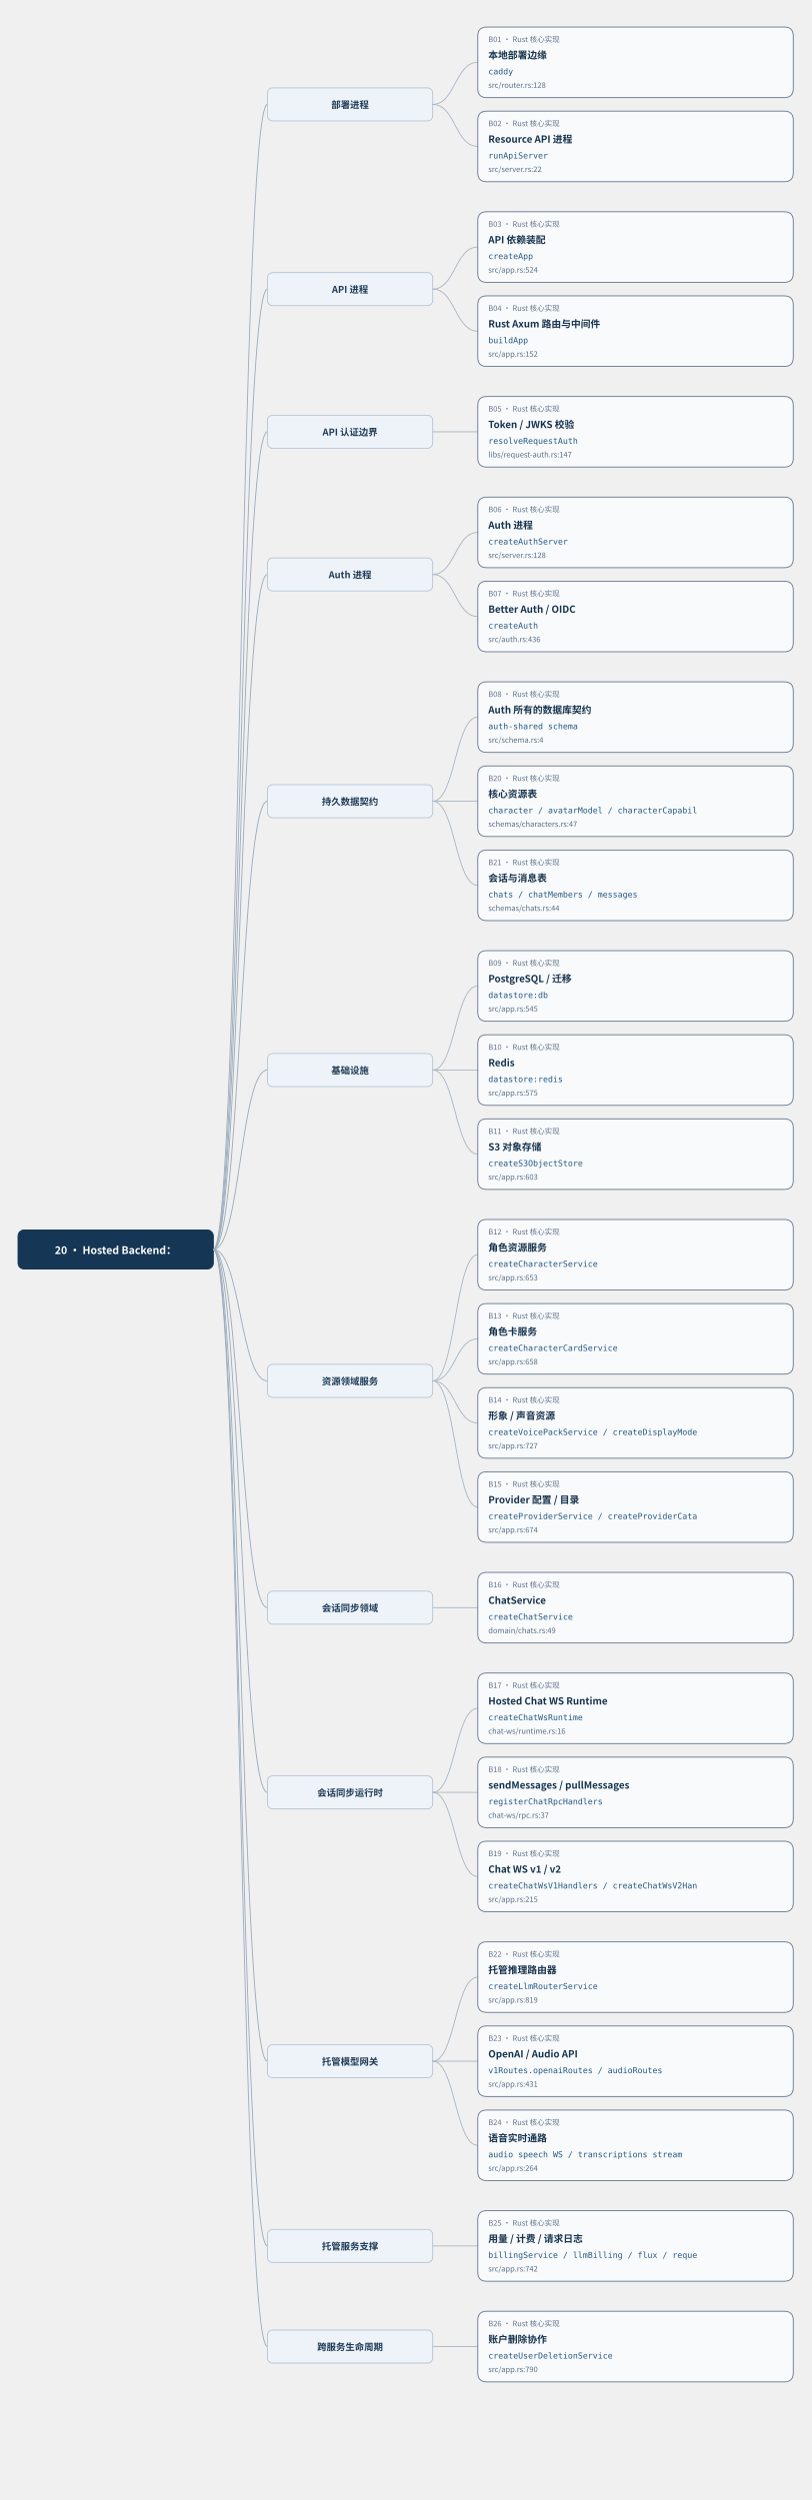
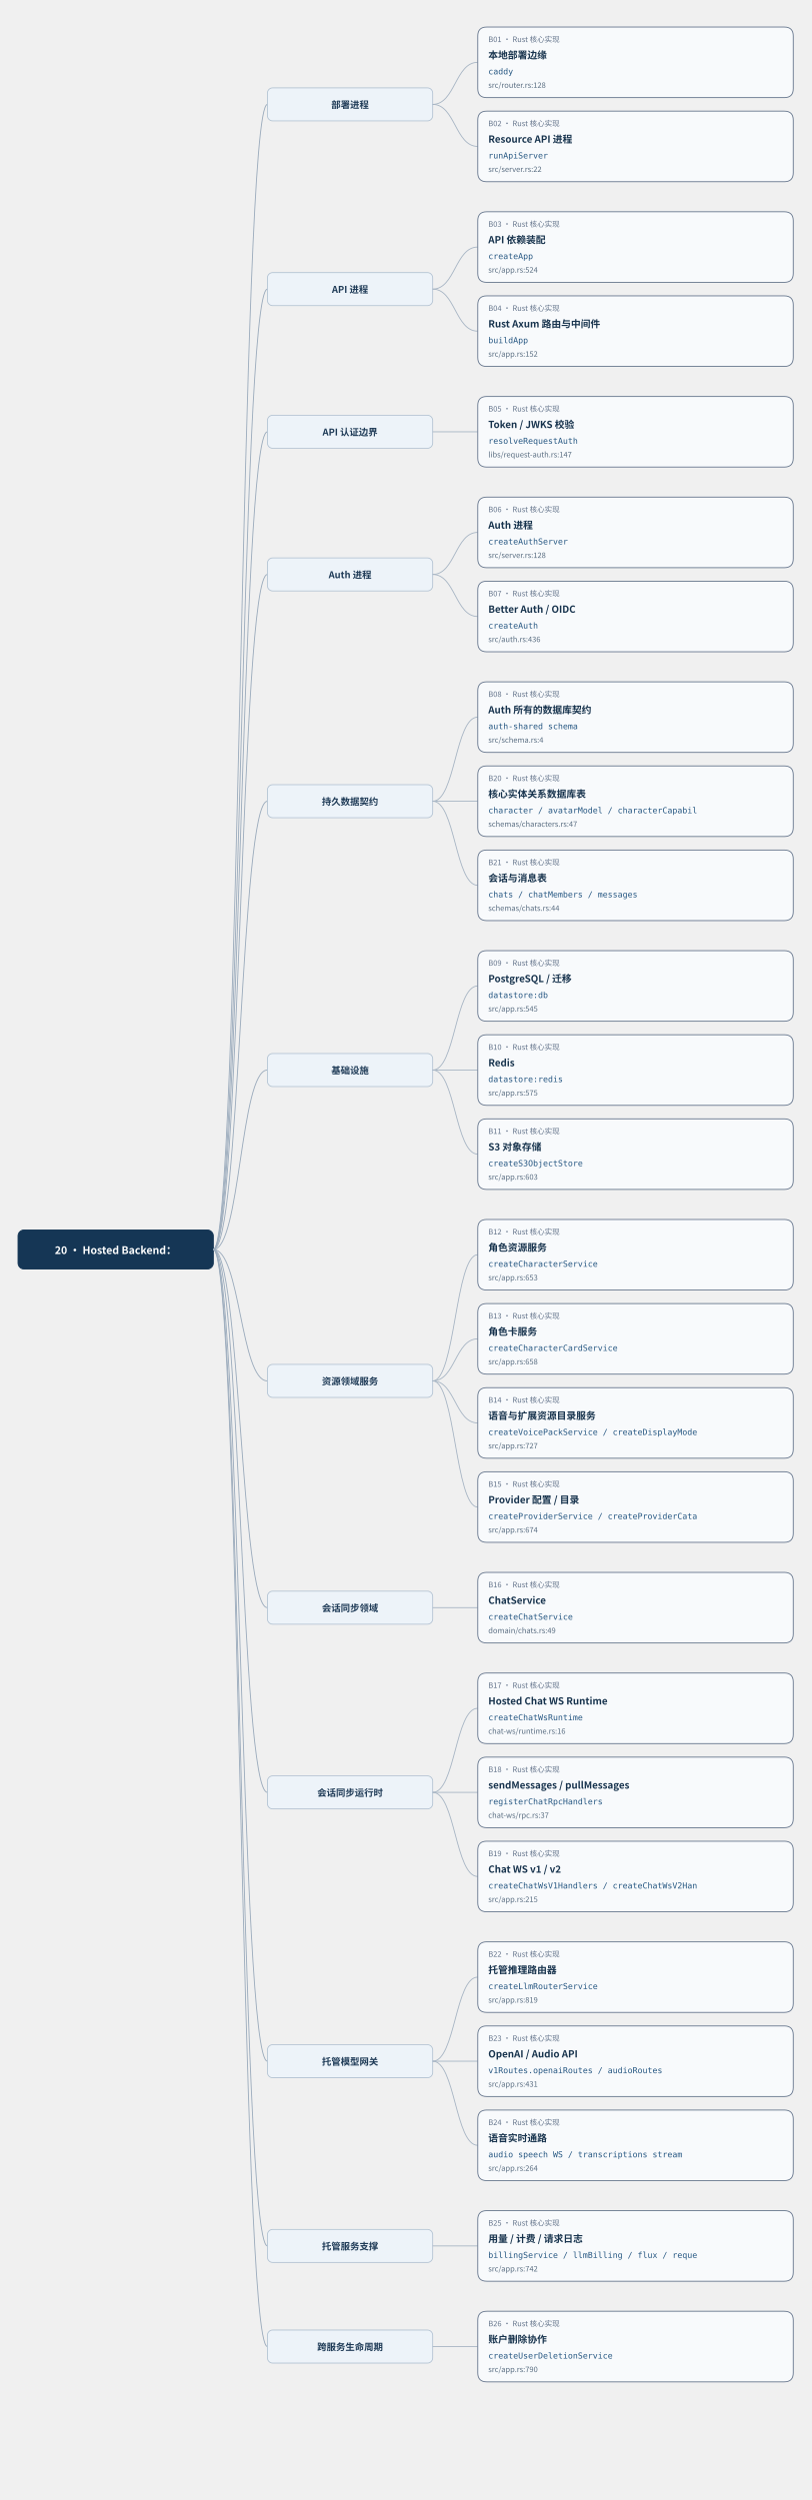
<svg xmlns="http://www.w3.org/2000/svg" xmlns:xlink="http://www.w3.org/1999/xlink" width="1080pt" height="3328pt" viewBox="0.00 0.00 1080.00 3328.00">
  <g id="graph0" class="graph" transform="scale(1 1) rotate(0) translate(0 0)">
    <g id="node-root" class="node">
      <rect x="24" y="1638.0" width="260" height="52" rx="8" fill="#153655" stroke="#153655" stroke-width="1.2" />
      <text text-anchor="middle" x="154" y="1670.0" font-family="Noto Sans CJK SC" font-size="14.00" font-weight="bold" fill="white">20 · Hosted Backend：</text>
    </g>
    <g id="edge-root-0" class="edge">
      <path fill="none" stroke="#9babbc" stroke-width="1.2" d="M284,1664.0 C320,1664.0 320,139.0 356,139.0" />
    </g>
    <g id="node-g0" class="node">
      <rect x="356" y="117.0" width="220" height="44" rx="7" fill="#edf3f9" stroke="#b1c1d1" stroke-width="1.1" />
      <text text-anchor="middle" x="466" y="144.0" font-family="Noto Sans CJK SC" font-size="12.50" font-weight="600" fill="#1e3a56">部署进程</text>
    </g>
    <g id="edge-g0-B01" class="edge">
      <path fill="none" stroke="#a6b4c3" stroke-width="1.15" d="M576,139.0 C606,139.0 606,83.0 636,83.0" />
    </g>
    <g id="node-B01" class="node">
      <g id="a_node-B01">
        <a xlink:href="./crates/alia-server/src/router.rs#L128" data-tooltip="本地共享公开入口把 Auth 与资源 API 路由到不同进程。" target="_blank">
          <path fill="#f8fafc" stroke="#64748b" stroke-width="1.15" d="M1044,36 L648,36 Q636,36 636,48 L636,118 Q636,130 648,130 L1044,130 Q1056,130 1056,118 L1056,48 Q1056,36 1044,36 Z" />
          <text text-anchor="start" x="650" y="56" font-family="Noto Sans CJK SC" font-size="10.00" fill="#64748b">B01 · Rust 核心实现</text>
          <text text-anchor="start" x="650" y="78" font-family="Noto Sans CJK SC" font-weight="bold" font-size="13.00" fill="#17334d">本地部署边缘</text>
          <text text-anchor="start" x="650" y="99" font-family="DejaVu Sans Mono, monospace" font-size="11.00" fill="#265782">caddy</text>
          <text text-anchor="start" x="650" y="117" font-family="Noto Sans CJK SC" font-size="10.00" fill="#586c80">src/router.rs:128</text>
        </a>
      </g>
    </g>
    <g id="edge-g0-B02" class="edge">
      <path fill="none" stroke="#a6b4c3" stroke-width="1.15" d="M576,139.0 C606,139.0 606,195.0 636,195.0" />
    </g>
    <g id="node-B02" class="node">
      <g id="a_node-B02">
        <a xlink:href="./crates/alia-server/src/server.rs#L22" data-tooltip="createApp → serve Rust Axum HTTP → injectWebSocket。" target="_blank">
          <path fill="#f8fafc" stroke="#64748b" stroke-width="1.15" d="M1044,148 L648,148 Q636,148 636,160 L636,230 Q636,242 648,242 L1044,242 Q1056,242 1056,230 L1056,160 Q1056,148 1044,148 Z" />
          <text text-anchor="start" x="650" y="168" font-family="Noto Sans CJK SC" font-size="10.00" fill="#64748b">B02 · Rust 核心实现</text>
          <text text-anchor="start" x="650" y="190" font-family="Noto Sans CJK SC" font-weight="bold" font-size="13.00" fill="#17334d">Resource API 进程</text>
          <text text-anchor="start" x="650" y="211" font-family="DejaVu Sans Mono, monospace" font-size="11.00" fill="#265782">runApiServer</text>
          <text text-anchor="start" x="650" y="229" font-family="Noto Sans CJK SC" font-size="10.00" fill="#586c80">src/server.rs:22</text>
        </a>
      </g>
    </g>
    <g id="edge-root-1" class="edge">
      <path fill="none" stroke="#9babbc" stroke-width="1.2" d="M284,1664.0 C320,1664.0 320,385.0 356,385.0" />
    </g>
    <g id="node-g1" class="node">
      <rect x="356" y="363.0" width="220" height="44" rx="7" fill="#edf3f9" stroke="#b1c1d1" stroke-width="1.1" />
      <text text-anchor="middle" x="466" y="390.0" font-family="Noto Sans CJK SC" font-size="12.50" font-weight="600" fill="#1e3a56">API 进程</text>
    </g>
    <g id="edge-g1-B03" class="edge">
      <path fill="none" stroke="#a6b4c3" stroke-width="1.15" d="M576,385.0 C606,385.0 606,329.0 636,329.0" />
    </g>
    <g id="node-B03" class="node">
      <g id="a_node-B03">
        <a xlink:href="./crates/alia-server/src/app.rs#L524" data-tooltip="injeca 装配数据库、Redis、对象存储、领域服务、网关与遥测。" target="_blank">
          <path fill="#f8fafc" stroke="#64748b" stroke-width="1.15" d="M1044,282 L648,282 Q636,282 636,294 L636,364 Q636,376 648,376 L1044,376 Q1056,376 1056,364 L1056,294 Q1056,282 1044,282 Z" />
          <text text-anchor="start" x="650" y="302" font-family="Noto Sans CJK SC" font-size="10.00" fill="#64748b">B03 · Rust 核心实现</text>
          <text text-anchor="start" x="650" y="324" font-family="Noto Sans CJK SC" font-weight="bold" font-size="13.00" fill="#17334d">API 依赖装配</text>
          <text text-anchor="start" x="650" y="345" font-family="DejaVu Sans Mono, monospace" font-size="11.00" fill="#265782">createApp</text>
          <text text-anchor="start" x="650" y="363" font-family="Noto Sans CJK SC" font-size="10.00" fill="#586c80">src/app.rs:524</text>
        </a>
      </g>
    </g>
    <g id="edge-g1-B04" class="edge">
      <path fill="none" stroke="#a6b4c3" stroke-width="1.15" d="M576,385.0 C606,385.0 606,441.0 636,441.0" />
    </g>
    <g id="node-B04" class="node">
      <g id="a_node-B04">
        <a xlink:href="./crates/alia-server/src/app.rs#L152" data-tooltip="CORS、会话认证、body limits、业务 routes、WebSocket 和错误处理。" target="_blank">
          <path fill="#f8fafc" stroke="#64748b" stroke-width="1.15" d="M1044,394 L648,394 Q636,394 636,406 L636,476 Q636,488 648,488 L1044,488 Q1056,488 1056,476 L1056,406 Q1056,394 1044,394 Z" />
          <text text-anchor="start" x="650" y="414" font-family="Noto Sans CJK SC" font-size="10.00" fill="#64748b">B04 · Rust 核心实现</text>
          <text text-anchor="start" x="650" y="436" font-family="Noto Sans CJK SC" font-weight="bold" font-size="13.00" fill="#17334d">Rust Axum 路由与中间件</text>
          <text text-anchor="start" x="650" y="457" font-family="DejaVu Sans Mono, monospace" font-size="11.00" fill="#265782">buildApp</text>
          <text text-anchor="start" x="650" y="475" font-family="Noto Sans CJK SC" font-size="10.00" fill="#586c80">src/app.rs:152</text>
        </a>
      </g>
    </g>
    <g id="edge-root-2" class="edge">
      <path fill="none" stroke="#9babbc" stroke-width="1.2" d="M284,1664.0 C320,1664.0 320,575.0 356,575.0" />
    </g>
    <g id="node-g2" class="node">
      <rect x="356" y="553.0" width="220" height="44" rx="7" fill="#edf3f9" stroke="#b1c1d1" stroke-width="1.1" />
      <text text-anchor="middle" x="466" y="580.0" font-family="Noto Sans CJK SC" font-size="12.50" font-weight="600" fill="#1e3a56">API 认证边界</text>
    </g>
    <g id="edge-g2-B05" class="edge">
      <path fill="none" stroke="#a6b4c3" stroke-width="1.15" d="M576,575.0 C606,575.0 606,575.0 636,575.0" />
    </g>
    <g id="node-B05" class="node">
      <g id="a_node-B05">
        <a xlink:href="./crates/alia-server/src/libs/request-auth.rs#L147" data-tooltip="资源 API 校验由 Auth 签发的访问凭证，解析对应用户。" target="_blank">
          <path fill="#f8fafc" stroke="#64748b" stroke-width="1.15" d="M1044,528 L648,528 Q636,528 636,540 L636,610 Q636,622 648,622 L1044,622 Q1056,622 1056,610 L1056,540 Q1056,528 1044,528 Z" />
          <text text-anchor="start" x="650" y="548" font-family="Noto Sans CJK SC" font-size="10.00" fill="#64748b">B05 · Rust 核心实现</text>
          <text text-anchor="start" x="650" y="570" font-family="Noto Sans CJK SC" font-weight="bold" font-size="13.00" fill="#17334d">Token / JWKS 校验</text>
          <text text-anchor="start" x="650" y="591" font-family="DejaVu Sans Mono, monospace" font-size="11.00" fill="#265782">resolveRequestAuth</text>
          <text text-anchor="start" x="650" y="609" font-family="Noto Sans CJK SC" font-size="10.00" fill="#586c80">libs/request-auth.rs:147</text>
        </a>
      </g>
    </g>
    <g id="edge-root-3" class="edge">
      <path fill="none" stroke="#9babbc" stroke-width="1.2" d="M284,1664.0 C320,1664.0 320,765.0 356,765.0" />
    </g>
    <g id="node-g3" class="node">
      <rect x="356" y="743.0" width="220" height="44" rx="7" fill="#edf3f9" stroke="#b1c1d1" stroke-width="1.1" />
      <text text-anchor="middle" x="466" y="770.0" font-family="Noto Sans CJK SC" font-size="12.50" font-weight="600" fill="#1e3a56">Auth 进程</text>
    </g>
    <g id="edge-g3-B06" class="edge">
      <path fill="none" stroke="#a6b4c3" stroke-width="1.15" d="M576,765.0 C606,765.0 606,709.0 636,709.0" />
    </g>
    <g id="node-B06" class="node">
      <g id="a_node-B06">
        <a xlink:href="./crates/alia-auth-service/src/server.rs#L128" data-tooltip="单独构建认证 HTTP 服务、DB/Redis、邮件和资源 API 客户端。" target="_blank">
          <path fill="#f8fafc" stroke="#64748b" stroke-width="1.15" d="M1044,662 L648,662 Q636,662 636,674 L636,744 Q636,756 648,756 L1044,756 Q1056,756 1056,744 L1056,674 Q1056,662 1044,662 Z" />
          <text text-anchor="start" x="650" y="682" font-family="Noto Sans CJK SC" font-size="10.00" fill="#64748b">B06 · Rust 核心实现</text>
          <text text-anchor="start" x="650" y="704" font-family="Noto Sans CJK SC" font-weight="bold" font-size="13.00" fill="#17334d">Auth 进程</text>
          <text text-anchor="start" x="650" y="725" font-family="DejaVu Sans Mono, monospace" font-size="11.00" fill="#265782">createAuthServer</text>
          <text text-anchor="start" x="650" y="743" font-family="Noto Sans CJK SC" font-size="10.00" fill="#586c80">src/server.rs:128</text>
        </a>
      </g>
    </g>
    <g id="edge-g3-B07" class="edge">
      <path fill="none" stroke="#a6b4c3" stroke-width="1.15" d="M576,765.0 C606,765.0 606,821.0 636,821.0" />
    </g>
    <g id="node-B07" class="node">
      <g id="a_node-B07">
        <a xlink:href="./crates/alia-auth-service/src/auth.rs#L436" data-tooltip="注册认证插件，签发 OIDC/JWT；预置 WebUI 面板 / 外部扩展客户端 客户端。" target="_blank">
          <path fill="#f8fafc" stroke="#64748b" stroke-width="1.15" d="M1044,774 L648,774 Q636,774 636,786 L636,856 Q636,868 648,868 L1044,868 Q1056,868 1056,856 L1056,786 Q1056,774 1044,774 Z" />
          <text text-anchor="start" x="650" y="794" font-family="Noto Sans CJK SC" font-size="10.00" fill="#64748b">B07 · Rust 核心实现</text>
          <text text-anchor="start" x="650" y="816" font-family="Noto Sans CJK SC" font-weight="bold" font-size="13.00" fill="#17334d">Better Auth / OIDC</text>
          <text text-anchor="start" x="650" y="837" font-family="DejaVu Sans Mono, monospace" font-size="11.00" fill="#265782">createAuth</text>
          <text text-anchor="start" x="650" y="855" font-family="Noto Sans CJK SC" font-size="10.00" fill="#586c80">src/auth.rs:436</text>
        </a>
      </g>
    </g>
    <g id="edge-root-4" class="edge">
      <path fill="none" stroke="#9babbc" stroke-width="1.2" d="M284,1664.0 C320,1664.0 320,1067.0 356,1067.0" />
    </g>
    <g id="node-g4" class="node">
      <rect x="356" y="1045.0" width="220" height="44" rx="7" fill="#edf3f9" stroke="#b1c1d1" stroke-width="1.1" />
      <text text-anchor="middle" x="466" y="1072.0" font-family="Noto Sans CJK SC" font-size="12.50" font-weight="600" fill="#1e3a56">持久数据契约</text>
    </g>
    <g id="edge-g4-B08" class="edge">
      <path fill="none" stroke="#a6b4c3" stroke-width="1.15" d="M576,1067.0 C606,1067.0 606,955.0 636,955.0" />
    </g>
    <g id="node-B08" class="node">
      <g id="a_node-B08">
        <a xlink:href="./crates/alia-auth-service/src/schema.rs#L4" data-tooltip="账户、会话、认证及 OAuth/OIDC 相关 schema 由 auth-shared 定义。" target="_blank">
          <path fill="#f8fafc" stroke="#64748b" stroke-width="1.15" d="M1044,908 L648,908 Q636,908 636,920 L636,990 Q636,1002 648,1002 L1044,1002 Q1056,1002 1056,990 L1056,920 Q1056,908 1044,908 Z" />
          <text text-anchor="start" x="650" y="928" font-family="Noto Sans CJK SC" font-size="10.00" fill="#64748b">B08 · Rust 核心实现</text>
          <text text-anchor="start" x="650" y="950" font-family="Noto Sans CJK SC" font-weight="bold" font-size="13.00" fill="#17334d">Auth 所有的数据库契约</text>
          <text text-anchor="start" x="650" y="971" font-family="DejaVu Sans Mono, monospace" font-size="11.00" fill="#265782">auth-shared schema</text>
          <text text-anchor="start" x="650" y="989" font-family="Noto Sans CJK SC" font-size="10.00" fill="#586c80">src/schema.rs:4</text>
        </a>
      </g>
    </g>
    <g id="edge-g4-B20" class="edge">
      <path fill="none" stroke="#a6b4c3" stroke-width="1.15" d="M576,1067.0 C606,1067.0 606,1067.0 636,1067.0" />
    </g>
    <g id="node-B20" class="node">
      <g id="a_node-B20">
-         <a xlink:href="./crates/alia-server/src/schemas/characters.rs#L47" data-tooltip="角色资源表族；characterRelations 是 ORM 表关系定义，不是情感羁绊引擎。" target="_blank">
+         <a xlink:href="./crates/alia-server/src/schemas/characters.rs#L47" data-tooltip="基于 SQLx 定义角色、配置与模块关联的结构化数据库表家族（严格区分数据库外键与心理关系引擎）。" target="_blank">
          <path fill="#f8fafc" stroke="#64748b" stroke-width="1.15" d="M1044,1020 L648,1020 Q636,1020 636,1032 L636,1102 Q636,1114 648,1114 L1044,1114 Q1056,1114 1056,1102 L1056,1032 Q1056,1020 1044,1020 Z" />
          <text text-anchor="start" x="650" y="1040" font-family="Noto Sans CJK SC" font-size="10.00" fill="#64748b">B20 · Rust 核心实现</text>
-           <text text-anchor="start" x="650" y="1062" font-family="Noto Sans CJK SC" font-weight="bold" font-size="13.00" fill="#17334d">核心资源表</text>
+           <text text-anchor="start" x="650" y="1062" font-family="Noto Sans CJK SC" font-weight="bold" font-size="13.00" fill="#17334d">核心实体关系数据库表</text>
          <text text-anchor="start" x="650" y="1083" font-family="DejaVu Sans Mono, monospace" font-size="11.00" fill="#265782">character / avatarModel / characterCapabil</text>
          <text text-anchor="start" x="650" y="1101" font-family="Noto Sans CJK SC" font-size="10.00" fill="#586c80">schemas/characters.rs:47</text>
        </a>
      </g>
    </g>
    <g id="edge-g4-B21" class="edge">
      <path fill="none" stroke="#a6b4c3" stroke-width="1.15" d="M576,1067.0 C606,1067.0 606,1179.0 636,1179.0" />
    </g>
    <g id="node-B21" class="node">
      <g id="a_node-B21">
        <a xlink:href="./crates/alia-server/src/schemas/chats.rs#L44" data-tooltip="chatId、成员、role、seq、content、mediaIds、stickerIds 等；不是运行时全部状态的镜像。" target="_blank">
          <path fill="#f8fafc" stroke="#64748b" stroke-width="1.15" d="M1044,1132 L648,1132 Q636,1132 636,1144 L636,1214 Q636,1226 648,1226 L1044,1226 Q1056,1226 1056,1214 L1056,1144 Q1056,1132 1044,1132 Z" />
          <text text-anchor="start" x="650" y="1152" font-family="Noto Sans CJK SC" font-size="10.00" fill="#64748b">B21 · Rust 核心实现</text>
          <text text-anchor="start" x="650" y="1174" font-family="Noto Sans CJK SC" font-weight="bold" font-size="13.00" fill="#17334d">会话与消息表</text>
          <text text-anchor="start" x="650" y="1195" font-family="DejaVu Sans Mono, monospace" font-size="11.00" fill="#265782">chats / chatMembers / messages</text>
          <text text-anchor="start" x="650" y="1213" font-family="Noto Sans CJK SC" font-size="10.00" fill="#586c80">schemas/chats.rs:44</text>
        </a>
      </g>
    </g>
    <g id="edge-root-5" class="edge">
      <path fill="none" stroke="#9babbc" stroke-width="1.2" d="M284,1664.0 C320,1664.0 320,1425.0 356,1425.0" />
    </g>
    <g id="node-g5" class="node">
      <rect x="356" y="1403.0" width="220" height="44" rx="7" fill="#edf3f9" stroke="#b1c1d1" stroke-width="1.1" />
      <text text-anchor="middle" x="466" y="1430.0" font-family="Noto Sans CJK SC" font-size="12.50" font-weight="600" fill="#1e3a56">基础设施</text>
    </g>
    <g id="edge-g5-B09" class="edge">
      <path fill="none" stroke="#a6b4c3" stroke-width="1.15" d="M576,1425.0 C606,1425.0 606,1313.0 636,1313.0" />
    </g>
    <g id="node-B09" class="node">
      <g id="a_node-B09">
        <a xlink:href="./crates/alia-server/src/app.rs#L545" data-tooltip="API 建立 Rust SQLx (SQLite-vec / PgVector) 数据连接并负责共享数据库迁移。" target="_blank">
          <path fill="#f8fafc" stroke="#64748b" stroke-width="1.15" d="M1044,1266 L648,1266 Q636,1266 636,1278 L636,1348 Q636,1360 648,1360 L1044,1360 Q1056,1360 1056,1348 L1056,1278 Q1056,1266 1044,1266 Z" />
          <text text-anchor="start" x="650" y="1286" font-family="Noto Sans CJK SC" font-size="10.00" fill="#64748b">B09 · Rust 核心实现</text>
          <text text-anchor="start" x="650" y="1308" font-family="Noto Sans CJK SC" font-weight="bold" font-size="13.00" fill="#17334d">PostgreSQL / 迁移</text>
          <text text-anchor="start" x="650" y="1329" font-family="DejaVu Sans Mono, monospace" font-size="11.00" fill="#265782">datastore:db</text>
          <text text-anchor="start" x="650" y="1347" font-family="Noto Sans CJK SC" font-size="10.00" fill="#586c80">src/app.rs:545</text>
        </a>
      </g>
    </g>
    <g id="edge-g5-B10" class="edge">
      <path fill="none" stroke="#a6b4c3" stroke-width="1.15" d="M576,1425.0 C606,1425.0 606,1425.0 636,1425.0" />
    </g>
    <g id="node-B10" class="node">
      <g id="a_node-B10">
        <a xlink:href="./crates/alia-server/src/app.rs#L575" data-tooltip="用于跨实例同步、cache、streams 和并发/计费协调所需状态。" target="_blank">
          <path fill="#f8fafc" stroke="#64748b" stroke-width="1.15" d="M1044,1378 L648,1378 Q636,1378 636,1390 L636,1460 Q636,1472 648,1472 L1044,1472 Q1056,1472 1056,1460 L1056,1390 Q1056,1378 1044,1378 Z" />
          <text text-anchor="start" x="650" y="1398" font-family="Noto Sans CJK SC" font-size="10.00" fill="#64748b">B10 · Rust 核心实现</text>
          <text text-anchor="start" x="650" y="1420" font-family="Noto Sans CJK SC" font-weight="bold" font-size="13.00" fill="#17334d">Redis</text>
          <text text-anchor="start" x="650" y="1441" font-family="DejaVu Sans Mono, monospace" font-size="11.00" fill="#265782">datastore:redis</text>
          <text text-anchor="start" x="650" y="1459" font-family="Noto Sans CJK SC" font-size="10.00" fill="#586c80">src/app.rs:575</text>
        </a>
      </g>
    </g>
    <g id="edge-g5-B11" class="edge">
      <path fill="none" stroke="#a6b4c3" stroke-width="1.15" d="M576,1425.0 C606,1425.0 606,1537.0 636,1537.0" />
    </g>
    <g id="node-B11" class="node">
      <g id="a_node-B11">
        <a xlink:href="./crates/alia-server/src/app.rs#L603" data-tooltip="模型、资源文件等的二进制对象；本地 Compose 提供 RustFS。" target="_blank">
          <path fill="#f8fafc" stroke="#64748b" stroke-width="1.15" d="M1044,1490 L648,1490 Q636,1490 636,1502 L636,1572 Q636,1584 648,1584 L1044,1584 Q1056,1584 1056,1572 L1056,1502 Q1056,1490 1044,1490 Z" />
          <text text-anchor="start" x="650" y="1510" font-family="Noto Sans CJK SC" font-size="10.00" fill="#64748b">B11 · Rust 核心实现</text>
          <text text-anchor="start" x="650" y="1532" font-family="Noto Sans CJK SC" font-weight="bold" font-size="13.00" fill="#17334d">S3 对象存储</text>
          <text text-anchor="start" x="650" y="1553" font-family="DejaVu Sans Mono, monospace" font-size="11.00" fill="#265782">createS3ObjectStore</text>
          <text text-anchor="start" x="650" y="1571" font-family="Noto Sans CJK SC" font-size="10.00" fill="#586c80">src/app.rs:603</text>
        </a>
      </g>
    </g>
    <g id="edge-root-6" class="edge">
      <path fill="none" stroke="#9babbc" stroke-width="1.2" d="M284,1664.0 C320,1664.0 320,1839.0 356,1839.0" />
    </g>
    <g id="node-g6" class="node">
      <rect x="356" y="1817.0" width="220" height="44" rx="7" fill="#edf3f9" stroke="#b1c1d1" stroke-width="1.1" />
      <text text-anchor="middle" x="466" y="1844.0" font-family="Noto Sans CJK SC" font-size="12.50" font-weight="600" fill="#1e3a56">资源领域服务</text>
    </g>
    <g id="edge-g6-B12" class="edge">
      <path fill="none" stroke="#a6b4c3" stroke-width="1.15" d="M576,1839.0 C606,1839.0 606,1671.0 636,1671.0" />
    </g>
    <g id="node-B12" class="node">
      <g id="a_node-B12">
        <a xlink:href="./crates/alia-server/src/app.rs#L653" data-tooltip="面向产品角色资源的业务层，和用户会话角色卡对象不同。" target="_blank">
          <path fill="#f8fafc" stroke="#64748b" stroke-width="1.15" d="M1044,1624 L648,1624 Q636,1624 636,1636 L636,1706 Q636,1718 648,1718 L1044,1718 Q1056,1718 1056,1706 L1056,1636 Q1056,1624 1044,1624 Z" />
          <text text-anchor="start" x="650" y="1644" font-family="Noto Sans CJK SC" font-size="10.00" fill="#64748b">B12 · Rust 核心实现</text>
          <text text-anchor="start" x="650" y="1666" font-family="Noto Sans CJK SC" font-weight="bold" font-size="13.00" fill="#17334d">角色资源服务</text>
          <text text-anchor="start" x="650" y="1687" font-family="DejaVu Sans Mono, monospace" font-size="11.00" fill="#265782">createCharacterService</text>
          <text text-anchor="start" x="650" y="1705" font-family="Noto Sans CJK SC" font-size="10.00" fill="#586c80">src/app.rs:653</text>
        </a>
      </g>
    </g>
    <g id="edge-g6-B13" class="edge">
      <path fill="none" stroke="#a6b4c3" stroke-width="1.15" d="M576,1839.0 C606,1839.0 606,1783.0 636,1783.0" />
    </g>
    <g id="node-B13" class="node">
      <g id="a_node-B13">
        <a xlink:href="./crates/alia-server/src/app.rs#L658" data-tooltip="持久角色卡及字段，接 /api/v1/character-cards。" target="_blank">
          <path fill="#f8fafc" stroke="#64748b" stroke-width="1.15" d="M1044,1736 L648,1736 Q636,1736 636,1748 L636,1818 Q636,1830 648,1830 L1044,1830 Q1056,1830 1056,1818 L1056,1748 Q1056,1736 1044,1736 Z" />
          <text text-anchor="start" x="650" y="1756" font-family="Noto Sans CJK SC" font-size="10.00" fill="#64748b">B13 · Rust 核心实现</text>
          <text text-anchor="start" x="650" y="1778" font-family="Noto Sans CJK SC" font-weight="bold" font-size="13.00" fill="#17334d">角色卡服务</text>
          <text text-anchor="start" x="650" y="1799" font-family="DejaVu Sans Mono, monospace" font-size="11.00" fill="#265782">createCharacterCardService</text>
          <text text-anchor="start" x="650" y="1817" font-family="Noto Sans CJK SC" font-size="10.00" fill="#586c80">src/app.rs:658</text>
        </a>
      </g>
    </g>
    <g id="edge-g6-B14" class="edge">
      <path fill="none" stroke="#a6b4c3" stroke-width="1.15" d="M576,1839.0 C606,1839.0 606,1895.0 636,1895.0" />
    </g>
    <g id="node-B14" class="node">
      <g id="a_node-B14">
-         <a xlink:href="./crates/alia-server/src/app.rs#L727" data-tooltip="voice-pack 和 display-model 是资源领域服务；实际渲染和播放在客户端。" target="_blank">
+         <a xlink:href="./crates/alia-server/src/app.rs#L727" data-tooltip="托管系统级语音包清单与已注册扩展包的静态元数据分发服务。" target="_blank">
          <path fill="#f8fafc" stroke="#64748b" stroke-width="1.15" d="M1044,1848 L648,1848 Q636,1848 636,1860 L636,1930 Q636,1942 648,1942 L1044,1942 Q1056,1942 1056,1930 L1056,1860 Q1056,1848 1044,1848 Z" />
          <text text-anchor="start" x="650" y="1868" font-family="Noto Sans CJK SC" font-size="10.00" fill="#64748b">B14 · Rust 核心实现</text>
-           <text text-anchor="start" x="650" y="1890" font-family="Noto Sans CJK SC" font-weight="bold" font-size="13.00" fill="#17334d">形象 / 声音资源</text>
+           <text text-anchor="start" x="650" y="1890" font-family="Noto Sans CJK SC" font-weight="bold" font-size="13.00" fill="#17334d">语音与扩展资源目录服务</text>
          <text text-anchor="start" x="650" y="1911" font-family="DejaVu Sans Mono, monospace" font-size="11.00" fill="#265782">createVoicePackService / createDisplayMode</text>
          <text text-anchor="start" x="650" y="1929" font-family="Noto Sans CJK SC" font-size="10.00" fill="#586c80">src/app.rs:727</text>
        </a>
      </g>
    </g>
    <g id="edge-g6-B15" class="edge">
      <path fill="none" stroke="#a6b4c3" stroke-width="1.15" d="M576,1839.0 C606,1839.0 606,2007.0 636,2007.0" />
    </g>
    <g id="node-B15" class="node">
      <g id="a_node-B15">
        <a xlink:href="./crates/alia-server/src/app.rs#L674" data-tooltip="管理用户配置与托管能力目录；配置加密依赖 envelopeCrypto。" target="_blank">
          <path fill="#f8fafc" stroke="#64748b" stroke-width="1.15" d="M1044,1960 L648,1960 Q636,1960 636,1972 L636,2042 Q636,2054 648,2054 L1044,2054 Q1056,2054 1056,2042 L1056,1972 Q1056,1960 1044,1960 Z" />
          <text text-anchor="start" x="650" y="1980" font-family="Noto Sans CJK SC" font-size="10.00" fill="#64748b">B15 · Rust 核心实现</text>
          <text text-anchor="start" x="650" y="2002" font-family="Noto Sans CJK SC" font-weight="bold" font-size="13.00" fill="#17334d">Provider 配置 / 目录</text>
          <text text-anchor="start" x="650" y="2023" font-family="DejaVu Sans Mono, monospace" font-size="11.00" fill="#265782">createProviderService / createProviderCata</text>
          <text text-anchor="start" x="650" y="2041" font-family="Noto Sans CJK SC" font-size="10.00" fill="#586c80">src/app.rs:674</text>
        </a>
      </g>
    </g>
    <g id="edge-root-7" class="edge">
      <path fill="none" stroke="#9babbc" stroke-width="1.2" d="M284,1664.0 C320,1664.0 320,2141.0 356,2141.0" />
    </g>
    <g id="node-g7" class="node">
      <rect x="356" y="2119.0" width="220" height="44" rx="7" fill="#edf3f9" stroke="#b1c1d1" stroke-width="1.1" />
      <text text-anchor="middle" x="466" y="2146.0" font-family="Noto Sans CJK SC" font-size="12.50" font-weight="600" fill="#1e3a56">会话同步领域</text>
    </g>
    <g id="edge-g7-B16" class="edge">
      <path fill="none" stroke="#a6b4c3" stroke-width="1.15" d="M576,2141.0 C606,2141.0 606,2141.0 636,2141.0" />
    </g>
    <g id="node-B16" class="node">
      <g id="a_node-B16">
        <a xlink:href="./crates/alia-server/src/services/domain/chats.rs#L49" data-tooltip="创建/读取会话成员，写入消息并分配顺序号，按用户授权读取。" target="_blank">
          <path fill="#f8fafc" stroke="#64748b" stroke-width="1.15" d="M1044,2094 L648,2094 Q636,2094 636,2106 L636,2176 Q636,2188 648,2188 L1044,2188 Q1056,2188 1056,2176 L1056,2106 Q1056,2094 1044,2094 Z" />
          <text text-anchor="start" x="650" y="2114" font-family="Noto Sans CJK SC" font-size="10.00" fill="#64748b">B16 · Rust 核心实现</text>
          <text text-anchor="start" x="650" y="2136" font-family="Noto Sans CJK SC" font-weight="bold" font-size="13.00" fill="#17334d">ChatService</text>
          <text text-anchor="start" x="650" y="2157" font-family="DejaVu Sans Mono, monospace" font-size="11.00" fill="#265782">createChatService</text>
          <text text-anchor="start" x="650" y="2175" font-family="Noto Sans CJK SC" font-size="10.00" fill="#586c80">domain/chats.rs:49</text>
        </a>
      </g>
    </g>
    <g id="edge-root-8" class="edge">
      <path fill="none" stroke="#9babbc" stroke-width="1.2" d="M284,1664.0 C320,1664.0 320,2387.0 356,2387.0" />
    </g>
    <g id="node-g8" class="node">
      <rect x="356" y="2365.0" width="220" height="44" rx="7" fill="#edf3f9" stroke="#b1c1d1" stroke-width="1.1" />
      <text text-anchor="middle" x="466" y="2392.0" font-family="Noto Sans CJK SC" font-size="12.50" font-weight="600" fill="#1e3a56">会话同步运行时</text>
    </g>
    <g id="edge-g8-B17" class="edge">
      <path fill="none" stroke="#a6b4c3" stroke-width="1.15" d="M576,2387.0 C606,2387.0 606,2275.0 636,2275.0" />
    </g>
    <g id="node-B17" class="node">
      <g id="a_node-B17">
        <a xlink:href="./crates/alia-server/src/routes/chat-ws/runtime.rs#L16" data-tooltip="拥有进程内连接注册和 Redis 广播协调。与 server-runtime peers 表不同。" target="_blank">
          <path fill="#f8fafc" stroke="#64748b" stroke-width="1.15" d="M1044,2228 L648,2228 Q636,2228 636,2240 L636,2310 Q636,2322 648,2322 L1044,2322 Q1056,2322 1056,2310 L1056,2240 Q1056,2228 1044,2228 Z" />
          <text text-anchor="start" x="650" y="2248" font-family="Noto Sans CJK SC" font-size="10.00" fill="#64748b">B17 · Rust 核心实现</text>
          <text text-anchor="start" x="650" y="2270" font-family="Noto Sans CJK SC" font-weight="bold" font-size="13.00" fill="#17334d">Hosted Chat WS Runtime</text>
          <text text-anchor="start" x="650" y="2291" font-family="DejaVu Sans Mono, monospace" font-size="11.00" fill="#265782">createChatWsRuntime</text>
          <text text-anchor="start" x="650" y="2309" font-family="Noto Sans CJK SC" font-size="10.00" fill="#586c80">chat-ws/runtime.rs:16</text>
        </a>
      </g>
    </g>
    <g id="edge-g8-B18" class="edge">
      <path fill="none" stroke="#a6b4c3" stroke-width="1.15" d="M576,2387.0 C606,2387.0 606,2387.0 636,2387.0" />
    </g>
    <g id="node-B18" class="node">
      <g id="a_node-B18">
        <a xlink:href="./crates/alia-server/src/routes/chat-ws/rpc.rs#L37" data-tooltip="解析请求 → pushMessages → pull newly stored messages → 按会话成员广播；pull 按 seq 增量获取。" target="_blank">
          <path fill="#f8fafc" stroke="#64748b" stroke-width="1.15" d="M1044,2340 L648,2340 Q636,2340 636,2352 L636,2422 Q636,2434 648,2434 L1044,2434 Q1056,2434 1056,2422 L1056,2352 Q1056,2340 1044,2340 Z" />
          <text text-anchor="start" x="650" y="2360" font-family="Noto Sans CJK SC" font-size="10.00" fill="#64748b">B18 · Rust 核心实现</text>
          <text text-anchor="start" x="650" y="2382" font-family="Noto Sans CJK SC" font-weight="bold" font-size="13.00" fill="#17334d">sendMessages / pullMessages </text>
          <text text-anchor="start" x="650" y="2403" font-family="DejaVu Sans Mono, monospace" font-size="11.00" fill="#265782">registerChatRpcHandlers</text>
          <text text-anchor="start" x="650" y="2421" font-family="Noto Sans CJK SC" font-size="10.00" fill="#586c80">chat-ws/rpc.rs:37</text>
        </a>
      </g>
    </g>
    <g id="edge-g8-B19" class="edge">
      <path fill="none" stroke="#a6b4c3" stroke-width="1.15" d="M576,2387.0 C606,2387.0 606,2499.0 636,2499.0" />
    </g>
    <g id="node-B19" class="node">
      <g id="a_node-B19">
        <a xlink:href="./crates/alia-server/src/app.rs#L215" data-tooltip="/ws/chat 与 /ws/v2/chat 共用核心 runtime；v2 在 open 后做认证。" target="_blank">
          <path fill="#f8fafc" stroke="#64748b" stroke-width="1.15" d="M1044,2452 L648,2452 Q636,2452 636,2464 L636,2534 Q636,2546 648,2546 L1044,2546 Q1056,2546 1056,2534 L1056,2464 Q1056,2452 1044,2452 Z" />
          <text text-anchor="start" x="650" y="2472" font-family="Noto Sans CJK SC" font-size="10.00" fill="#64748b">B19 · Rust 核心实现</text>
          <text text-anchor="start" x="650" y="2494" font-family="Noto Sans CJK SC" font-weight="bold" font-size="13.00" fill="#17334d">Chat WS v1 / v2</text>
          <text text-anchor="start" x="650" y="2515" font-family="DejaVu Sans Mono, monospace" font-size="11.00" fill="#265782">createChatWsV1Handlers / createChatWsV2Han</text>
          <text text-anchor="start" x="650" y="2533" font-family="Noto Sans CJK SC" font-size="10.00" fill="#586c80">src/app.rs:215</text>
        </a>
      </g>
    </g>
    <g id="edge-root-9" class="edge">
      <path fill="none" stroke="#9babbc" stroke-width="1.2" d="M284,1664.0 C320,1664.0 320,2745.0 356,2745.0" />
    </g>
    <g id="node-g9" class="node">
      <rect x="356" y="2723.0" width="220" height="44" rx="7" fill="#edf3f9" stroke="#b1c1d1" stroke-width="1.1" />
      <text text-anchor="middle" x="466" y="2750.0" font-family="Noto Sans CJK SC" font-size="12.50" font-weight="600" fill="#1e3a56">托管模型网关</text>
    </g>
    <g id="edge-g9-B22" class="edge">
      <path fill="none" stroke="#a6b4c3" stroke-width="1.15" d="M576,2745.0 C606,2745.0 606,2633.0 636,2633.0" />
    </g>
    <g id="node-B22" class="node">
      <g id="a_node-B22">
-         <a xlink:href="./crates/alia-server/src/app.rs#L819" data-tooltip="托管网关的 provider route、并发额度、key 轮换及尝试逻辑；不是 Stage core-agent。" target="_blank">
+         <a xlink:href="./crates/alia-server/src/app.rs#L819" data-tooltip="托管网关的 provider route、并发额度、key 轮换及尝试逻辑；不是 WebUI core-agent。" target="_blank">
          <path fill="#f8fafc" stroke="#64748b" stroke-width="1.15" d="M1044,2586 L648,2586 Q636,2586 636,2598 L636,2668 Q636,2680 648,2680 L1044,2680 Q1056,2680 1056,2668 L1056,2598 Q1056,2586 1044,2586 Z" />
          <text text-anchor="start" x="650" y="2606" font-family="Noto Sans CJK SC" font-size="10.00" fill="#64748b">B22 · Rust 核心实现</text>
          <text text-anchor="start" x="650" y="2628" font-family="Noto Sans CJK SC" font-weight="bold" font-size="13.00" fill="#17334d">托管推理路由器</text>
          <text text-anchor="start" x="650" y="2649" font-family="DejaVu Sans Mono, monospace" font-size="11.00" fill="#265782">createLlmRouterService</text>
          <text text-anchor="start" x="650" y="2667" font-family="Noto Sans CJK SC" font-size="10.00" fill="#586c80">src/app.rs:819</text>
        </a>
      </g>
    </g>
    <g id="edge-g9-B23" class="edge">
      <path fill="none" stroke="#a6b4c3" stroke-width="1.15" d="M576,2745.0 C606,2745.0 606,2745.0 636,2745.0" />
    </g>
    <g id="node-B23" class="node">
      <g id="a_node-B23">
        <a xlink:href="./crates/alia-server/src/app.rs#L431" data-tooltip="托管 chat-completions、responses 与 speech 服务的协议入口。" target="_blank">
          <path fill="#f8fafc" stroke="#64748b" stroke-width="1.15" d="M1044,2698 L648,2698 Q636,2698 636,2710 L636,2780 Q636,2792 648,2792 L1044,2792 Q1056,2792 1056,2780 L1056,2710 Q1056,2698 1044,2698 Z" />
          <text text-anchor="start" x="650" y="2718" font-family="Noto Sans CJK SC" font-size="10.00" fill="#64748b">B23 · Rust 核心实现</text>
          <text text-anchor="start" x="650" y="2740" font-family="Noto Sans CJK SC" font-weight="bold" font-size="13.00" fill="#17334d">OpenAI / Audio API</text>
          <text text-anchor="start" x="650" y="2761" font-family="DejaVu Sans Mono, monospace" font-size="11.00" fill="#265782">v1Routes.openaiRoutes / audioRoutes</text>
          <text text-anchor="start" x="650" y="2779" font-family="Noto Sans CJK SC" font-size="10.00" fill="#586c80">src/app.rs:431</text>
        </a>
      </g>
    </g>
    <g id="edge-g9-B24" class="edge">
      <path fill="none" stroke="#a6b4c3" stroke-width="1.15" d="M576,2745.0 C606,2745.0 606,2857.0 636,2857.0" />
    </g>
    <g id="node-B24" class="node">
      <g id="a_node-B24">
        <a xlink:href="./crates/alia-server/src/app.rs#L264" data-tooltip="独立实时语音合成 WS 与转写流入口。" target="_blank">
          <path fill="#f8fafc" stroke="#64748b" stroke-width="1.15" d="M1044,2810 L648,2810 Q636,2810 636,2822 L636,2892 Q636,2904 648,2904 L1044,2904 Q1056,2904 1056,2892 L1056,2822 Q1056,2810 1044,2810 Z" />
          <text text-anchor="start" x="650" y="2830" font-family="Noto Sans CJK SC" font-size="10.00" fill="#64748b">B24 · Rust 核心实现</text>
          <text text-anchor="start" x="650" y="2852" font-family="Noto Sans CJK SC" font-weight="bold" font-size="13.00" fill="#17334d">语音实时通路</text>
          <text text-anchor="start" x="650" y="2873" font-family="DejaVu Sans Mono, monospace" font-size="11.00" fill="#265782">audio speech WS / transcriptions stream</text>
          <text text-anchor="start" x="650" y="2891" font-family="Noto Sans CJK SC" font-size="10.00" fill="#586c80">src/app.rs:264</text>
        </a>
      </g>
    </g>
    <g id="edge-root-10" class="edge">
      <path fill="none" stroke="#9babbc" stroke-width="1.2" d="M284,1664.0 C320,1664.0 320,2991.0 356,2991.0" />
    </g>
    <g id="node-g10" class="node">
      <rect x="356" y="2969.0" width="220" height="44" rx="7" fill="#edf3f9" stroke="#b1c1d1" stroke-width="1.1" />
      <text text-anchor="middle" x="466" y="2996.0" font-family="Noto Sans CJK SC" font-size="12.50" font-weight="600" fill="#1e3a56">托管服务支撑</text>
    </g>
    <g id="edge-g10-B25" class="edge">
      <path fill="none" stroke="#a6b4c3" stroke-width="1.15" d="M576,2991.0 C606,2991.0 606,2991.0 636,2991.0" />
    </g>
    <g id="node-B25" class="node">
      <g id="a_node-B25">
        <a xlink:href="./crates/alia-server/src/app.rs#L742" data-tooltip="托管服务用量、余额交易、支付与请求记录；不能当作角色记忆。" target="_blank">
          <path fill="#f8fafc" stroke="#64748b" stroke-width="1.15" d="M1044,2944 L648,2944 Q636,2944 636,2956 L636,3026 Q636,3038 648,3038 L1044,3038 Q1056,3038 1056,3026 L1056,2956 Q1056,2944 1044,2944 Z" />
          <text text-anchor="start" x="650" y="2964" font-family="Noto Sans CJK SC" font-size="10.00" fill="#64748b">B25 · Rust 核心实现</text>
          <text text-anchor="start" x="650" y="2986" font-family="Noto Sans CJK SC" font-weight="bold" font-size="13.00" fill="#17334d">用量 / 计费 / 请求日志</text>
          <text text-anchor="start" x="650" y="3007" font-family="DejaVu Sans Mono, monospace" font-size="11.00" fill="#265782">billingService / llmBilling / flux / reque</text>
          <text text-anchor="start" x="650" y="3025" font-family="Noto Sans CJK SC" font-size="10.00" fill="#586c80">src/app.rs:742</text>
        </a>
      </g>
    </g>
    <g id="edge-root-11" class="edge">
      <path fill="none" stroke="#9babbc" stroke-width="1.2" d="M284,1664.0 C320,1664.0 320,3125.0 356,3125.0" />
    </g>
    <g id="node-g11" class="node">
      <rect x="356" y="3103.0" width="220" height="44" rx="7" fill="#edf3f9" stroke="#b1c1d1" stroke-width="1.1" />
      <text text-anchor="middle" x="466" y="3130.0" font-family="Noto Sans CJK SC" font-size="12.50" font-weight="600" fill="#1e3a56">跨服务生命周期</text>
    </g>
    <g id="edge-g11-B26" class="edge">
      <path fill="none" stroke="#a6b4c3" stroke-width="1.15" d="M576,3125.0 C606,3125.0 606,3125.0 636,3125.0" />
    </g>
    <g id="node-B26" class="node">
      <g id="a_node-B26">
        <a xlink:href="./crates/alia-server/src/app.rs#L790" data-tooltip="Auth 删除前调用 API 删除业务资源；Auth 和 API 各自拥有相应数据处理。" target="_blank">
          <path fill="#f8fafc" stroke="#64748b" stroke-width="1.15" d="M1044,3078 L648,3078 Q636,3078 636,3090 L636,3160 Q636,3172 648,3172 L1044,3172 Q1056,3172 1056,3160 L1056,3090 Q1056,3078 1044,3078 Z" />
          <text text-anchor="start" x="650" y="3098" font-family="Noto Sans CJK SC" font-size="10.00" fill="#64748b">B26 · Rust 核心实现</text>
          <text text-anchor="start" x="650" y="3120" font-family="Noto Sans CJK SC" font-weight="bold" font-size="13.00" fill="#17334d">账户删除协作</text>
          <text text-anchor="start" x="650" y="3141" font-family="DejaVu Sans Mono, monospace" font-size="11.00" fill="#265782">createUserDeletionService</text>
          <text text-anchor="start" x="650" y="3159" font-family="Noto Sans CJK SC" font-size="10.00" fill="#586c80">src/app.rs:790</text>
        </a>
      </g>
    </g>
  </g>
</svg>
